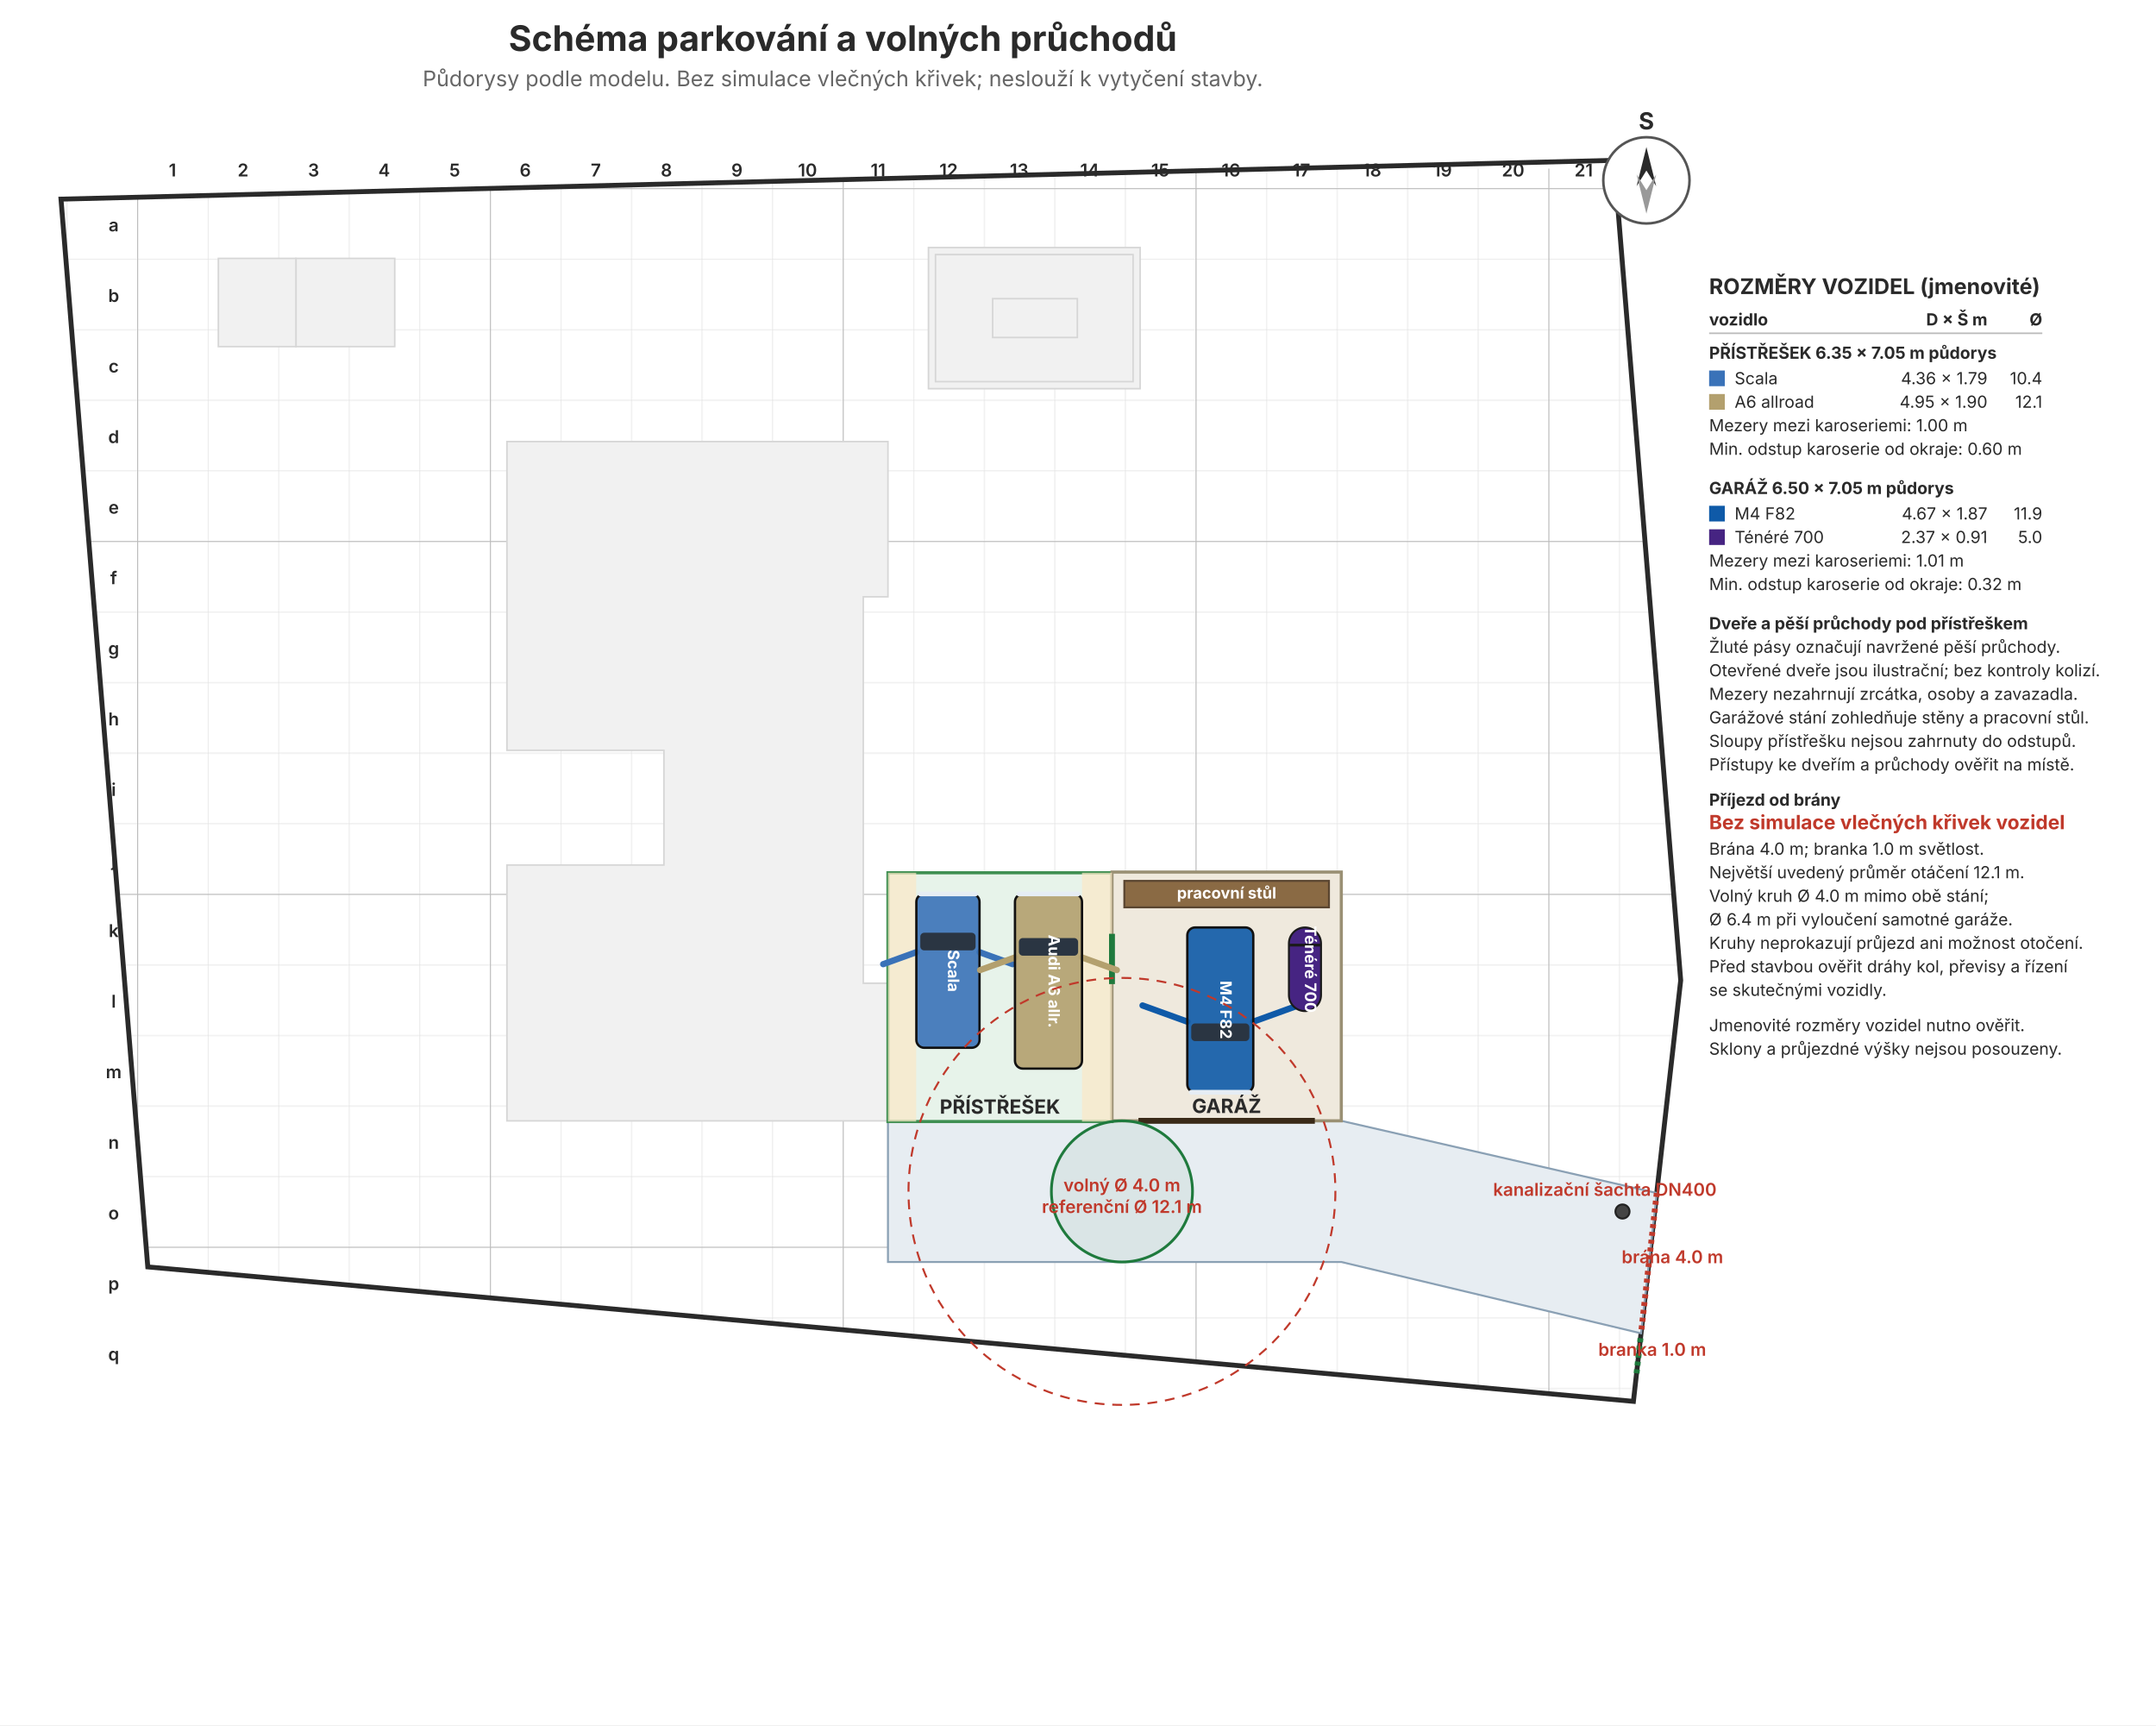
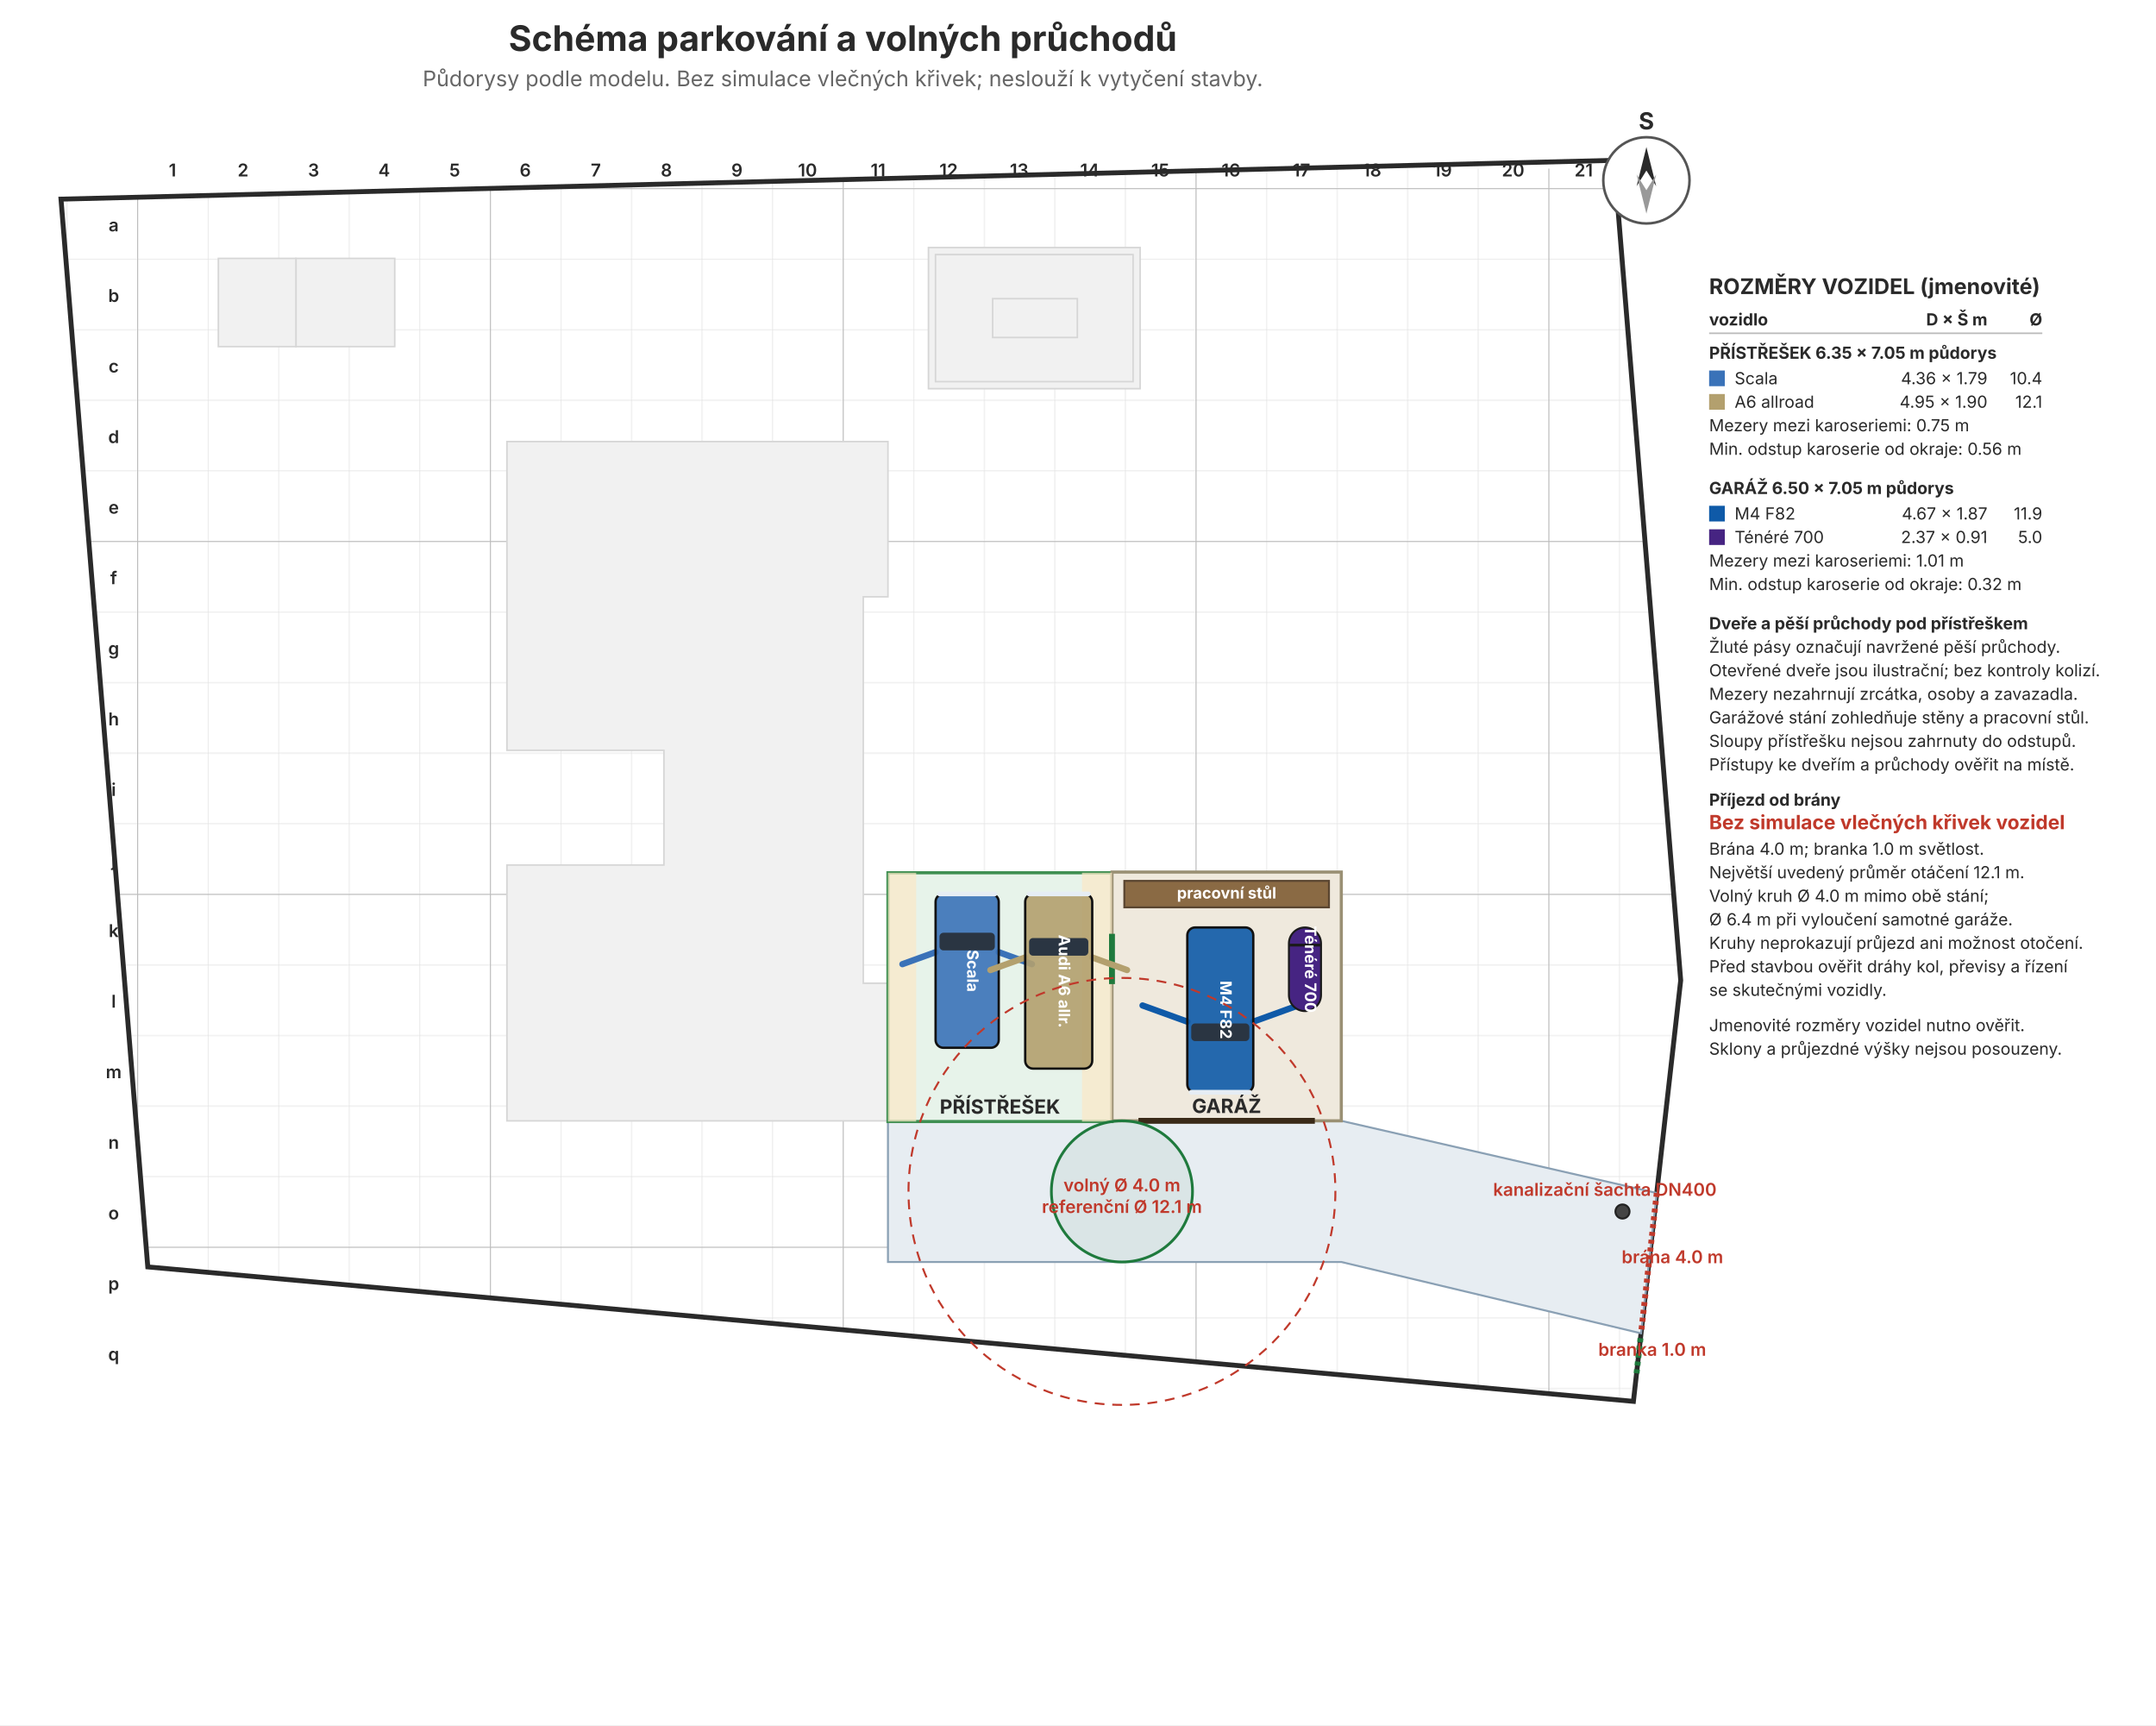
<svg xmlns="http://www.w3.org/2000/svg" viewBox="0 0 1100 880" font-family="-apple-system, BlinkMacSystemFont, sans-serif">
  <defs>
    <pattern id="cg" width="36" height="36" patternUnits="userSpaceOnUse">
      <path d="M 36 0 L 0 0 0 36" fill="none" stroke="#e2e2e2" stroke-width="0.6" />
    </pattern>
    <pattern id="mg" width="180" height="180" patternUnits="userSpaceOnUse">
      <rect width="180" height="180" fill="url(#cg)" />
      <path d="M 180 0 L 0 0 0 180" fill="none" stroke="#bcbcbc" stroke-width="1" />
    </pattern>
    <clipPath id="plot">
      <polygon points="-38.88,5.58 753.48,-14.22 787.5,404.1 779.4,475.74 763.38,618.84 5.4,550.26" />
    </clipPath>
    <marker id="arrow" markerWidth="9" markerHeight="9" refX="7" refY="4.5" orient="auto">
      <path d="M0,0 L9,4.5 L0,9 z" fill="#c0392b" />
    </marker>
  </defs>
  <style>
    text{font-family:-apple-system,sans-serif;fill:#2a2a2a}
    .title{font-size:18px;font-weight:700;text-anchor:middle}
    .sub{font-size:11px;fill:#666;text-anchor:middle}
    .axis{font-size:9px;fill:#777;text-anchor:middle;font-weight:600}
    .bay{font-size:10px;font-weight:700}
    .vlbl{font-size:8px;font-weight:700;fill:#fff}
    .dim{font-size:9px;fill:#c0392b;text-anchor:middle;font-weight:600}
    .ph{font-size:11px;font-weight:700}
    .pt{font-size:8.5px}
    .ok{font-size:10px;font-weight:700;fill:#1f7a3d}
    .bad{font-size:10px;font-weight:700;fill:#c0392b}
  </style>
  <rect width="1100" height="880" fill="white" />
  <text x="430" y="26" class="title">Schéma parkování a volných průchodů</text>
  <text x="430" y="44" class="sub">Půdorysy podle modelu. Bez simulace vlečných křivek; neslouží k vytyčení stavby.</text>
  <g transform="translate(70, 96)">
    <g clip-path="url(#plot)">
      <rect x="-50" y="-10" width="900" height="720" fill="url(#mg)" />
    </g>
    <polygon points="-38.88,5.58 753.48,-14.22 787.5,404.1 779.4,475.74 763.38,618.84 5.4,550.26" fill="none" stroke="#2a2a2a" stroke-width="2.5" />
    <g class="axis">
      <text x="18" y="-6">1</text>
      <text x="54" y="-6">2</text>
      <text x="90" y="-6">3</text>
      <text x="126" y="-6">4</text>
      <text x="162" y="-6">5</text>
      <text x="198" y="-6">6</text>
      <text x="234" y="-6">7</text>
      <text x="270" y="-6">8</text>
      <text x="306" y="-6">9</text>
      <text x="342" y="-6">10</text>
      <text x="378" y="-6">11</text>
      <text x="414" y="-6">12</text>
      <text x="450" y="-6">13</text>
      <text x="486" y="-6">14</text>
      <text x="522" y="-6">15</text>
      <text x="558" y="-6">16</text>
      <text x="594" y="-6">17</text>
      <text x="630" y="-6">18</text>
      <text x="666" y="-6">19</text>
      <text x="702" y="-6">20</text>
      <text x="738" y="-6">21</text>
      <text x="774" y="-6">22</text>
    </g>
    <g class="axis">
      <text x="-12" y="22">a</text>
      <text x="-12" y="58">b</text>
      <text x="-12" y="94">c</text>
      <text x="-12" y="130">d</text>
      <text x="-12" y="166">e</text>
      <text x="-12" y="202">f</text>
      <text x="-12" y="238">g</text>
      <text x="-12" y="274">h</text>
      <text x="-12" y="310">i</text>
      <text x="-12" y="346">j</text>
      <text x="-12" y="382">k</text>
      <text x="-12" y="418">l</text>
      <text x="-12" y="454">m</text>
      <text x="-12" y="490">n</text>
      <text x="-12" y="526">o</text>
      <text x="-12" y="562">p</text>
      <text x="-12" y="598">q</text>
    </g>
    <g clip-path="url(#plot)" fill="#f1f1f1" stroke="#d6d6d6" stroke-width="0.8">
      <polygon points="188.64,129.24 383.04,129.24 383.04,208.44 370.44,208.44 370.44,405.54 383.04,405.54 383.04,475.74 188.64,475.74 188.64,345.24 268.74,345.24 268.74,286.74 188.64,286.74" />
      <rect x="81" y="35.8" width="50.4" height="45" />
      <rect x="41.4" y="35.8" width="39.6" height="45" />
      <rect x="403.7" y="30.26" width="108" height="72" />
      <rect x="407.3" y="33.86" width="100.8" height="64.8" />
      <rect x="436.46" y="56.36" width="43.2" height="19.8" />
    </g>
    <polygon points="383.04,349.2 497.34,349.2 497.34,475.74 614.34,475.74 775.28,512.57 767.27,584.13 614.34,547.74 383.04,547.74" fill="#e7edf2" stroke="#8aa0b4" stroke-width="1" />
    <g data-feature="sewerInspection">
      <circle cx="757.8" cy="522" r="3.6" fill="#444" stroke="#222" />
      <text x="748.8" y="514" class="dim" text-anchor="end">kanalizační šachta DN400</text>
    </g>
    <rect x="383.04" y="349.2" width="114.3" height="126.9" fill="#e7f3ea" stroke="#3f8f52" stroke-width="1.6" />
    <rect x="497.34" y="348.84" width="117" height="126.9" fill="#efe9dd" stroke="#9a9074" stroke-width="1.6" />
    <line x1="510.84" y1="475.74" x2="600.84" y2="475.74" stroke="#3a2a18" stroke-width="3" />
    <text x="440.19" y="472.1" class="bay" fill="#2f6f43" text-anchor="middle">PŘÍSTŘEŠEK</text>
    <text x="555.84" y="471.74" class="bay" fill="#7a6f52" text-anchor="middle">GARÁŽ</text>
    <rect x="503.64" y="353.34" width="104.4" height="13.5" fill="#8a6a44" stroke="#5a4530" stroke-width="1" />
    <text x="555.84" y="362.34" class="vlbl" text-anchor="middle" fill="#fff">pracovní stůl</text>
    <rect x="383.04" y="349.2" width="14.4" height="126.9" fill="#fbe9c7" fill-opacity="0.7" />
    <rect x="482.04" y="349.2" width="15.3" height="126.9" fill="#fbe9c7" fill-opacity="0.7" />
    <line x1="497.34" y1="380.34" x2="497.34" y2="405.99" stroke="#1f7a3d" stroke-width="3" />
-     <g transform="translate(413.64,399.24)">
+     <g transform="translate(423.45,399.24)">
      <line x1="-16.11" y1="-9.54" x2="-33.03" y2="-3.42" stroke="#3a72b8" stroke-width="3.2" stroke-linecap="round" />
      <line x1="16.11" y1="-9.54" x2="33.03" y2="-3.42" stroke="#3a72b8" stroke-width="3.2" stroke-linecap="round" />
      <rect x="-16.11" y="-39.24" width="32.22" height="78.48" rx="4" fill="#3a72b8" fill-opacity="0.9" stroke="#111" stroke-width="1.2" />
      <rect x="-14.11" y="-19.44" width="28.22" height="9" rx="2" fill="#2a3542" />
      <line x1="-14.11" y1="-39.24" x2="14.11" y2="-39.24" stroke="#e6edf4" stroke-width="2.4" stroke-linecap="round" />
    </g>
-     <text x="413.64" y="399.24" class="vlbl" text-anchor="middle" transform="rotate(90 413.64 399.24)">Scala</text>
-     <g transform="translate(464.94,404.55)">
+     <text x="423.45" y="399.24" class="vlbl" text-anchor="middle" transform="rotate(90 423.45 399.24)">Scala</text>
+     <g transform="translate(470.16,404.55)">
      <line x1="-17.1" y1="-12.15" x2="-34.866" y2="-5.724" stroke="#b3a06e" stroke-width="3.2" stroke-linecap="round" />
      <line x1="17.1" y1="-12.15" x2="34.866" y2="-5.724" stroke="#b3a06e" stroke-width="3.2" stroke-linecap="round" />
      <rect x="-17.1" y="-44.55" width="34.2" height="89.1" rx="4" fill="#b3a06e" fill-opacity="0.9" stroke="#111" stroke-width="1.2" />
      <rect x="-15.1" y="-22.05" width="30.2" height="9" rx="2" fill="#2a3542" />
      <line x1="-15.1" y1="-44.55" x2="15.1" y2="-44.55" stroke="#e6edf4" stroke-width="2.4" stroke-linecap="round" />
    </g>
-     <text x="464.94" y="404.55" class="vlbl" text-anchor="middle" transform="rotate(90 464.94 404.55)">Audi A6 allr.</text>
+     <text x="470.16" y="404.55" class="vlbl" text-anchor="middle" transform="rotate(90 470.16 404.55)">Audi A6 allr.</text>
    <g transform="translate(552.6,419.13)">
      <line x1="-16.83" y1="6.03" x2="-39.672" y2="-2.232" stroke="#0f5aa8" stroke-width="3.2" stroke-linecap="round" />
      <line x1="16.83" y1="6.03" x2="39.672" y2="-2.232" stroke="#0f5aa8" stroke-width="3.2" stroke-linecap="round" />
      <rect x="-16.83" y="-42.03" width="33.66" height="84.06" rx="4" fill="#0f5aa8" fill-opacity="0.9" stroke="#111" stroke-width="1.2" />
      <rect x="-14.83" y="6.93" width="29.66" height="9" rx="2" fill="#2a3542" />
      <line x1="-14.83" y1="42.03" x2="14.83" y2="42.03" stroke="#e6edf4" stroke-width="2.4" stroke-linecap="round" />
    </g>
    <text x="552.6" y="419.13" class="vlbl" text-anchor="middle" transform="rotate(90 552.6 419.13)">M4 F82</text>
    <g transform="translate(595.8,398.43)">
      <rect x="-8.19" y="-21.33" width="16.38" height="42.66" rx="8.19" fill="#462482" stroke="#1a1a1a" stroke-width="1" />
      <line x1="-8.1" y1="-12.33" x2="8.1" y2="-12.33" stroke="#1a1a1a" stroke-width="1.4" />
    </g>
    <text x="595.8" y="398.43" class="vlbl" text-anchor="middle" transform="rotate(90 595.8 398.43)">Ténéré 700</text>
    <line x1="775.28" y1="512.57" x2="767.27" y2="584.13" stroke="#c0392b" stroke-width="3" stroke-dasharray="2,2" />
    <text x="783.28" y="548.35" class="dim" text-anchor="start">brána 4.0 m</text>
    <line id="wicket-clear-opening" x1="766.99" y1="586.63" x2="764.98" y2="604.52" stroke="#1f7a3d" stroke-width="3" stroke-dasharray="2,2" />
    <text x="772.98" y="595.58" class="dim" fill="#1f7a3d" text-anchor="start">branka 1.0 m</text>
    <circle cx="502.42" cy="511.74" r="108.9" fill="none" stroke="#c0392b" stroke-width="1" stroke-dasharray="5,4" />
    <circle cx="502.42" cy="511.74" r="36" fill="#1f7a3d" fill-opacity="0.07" stroke="#1f7a3d" stroke-width="1.4" />
    <text x="502.42" y="511.74" class="dim" fill="#1f7a3d">volný Ø 4.0 m</text>
    <text x="502.42" y="522.74" class="dim">referenční Ø 12.1 m</text>
  </g>
  <g transform="translate(840, 92)">
    <circle r="22" fill="white" stroke="#555" stroke-width="1.3" />
    <path d="M 0 -17 L 5 3 L 0 -5 L -5 3 Z" fill="#2a2a2a" />
    <path d="M 0 5 L 5 -3 L 0 17 L -5 -3 Z" fill="#999" />
    <text y="-26" font-size="12" font-weight="700" text-anchor="middle">S</text>
  </g>
  <g transform="translate(872, 150)">
    <text x="0" y="0" class="ph">ROZMĚRY VOZIDEL (jmenovité)</text>
    <text x="0" y="16" class="pt" font-weight="700" fill="#555">vozidlo</text>
    <text x="142" y="16" class="pt" font-weight="700" fill="#555" text-anchor="end">D × Š m</text>
    <text x="170" y="16" class="pt" font-weight="700" fill="#555" text-anchor="end">Ø</text>
    <line x1="0" y1="20" x2="170" y2="20" stroke="#bbb" stroke-width="0.8" />
    <text x="0" y="33" class="pt" font-weight="700" fill="#333">PŘÍSTŘEŠEK 6.35 × 7.05 m půdorys</text>
    <rect x="0" y="39" width="8" height="8" fill="#3a72b8" />
    <text x="13" y="46" class="pt">Scala</text>
    <text x="142" y="46" class="pt" text-anchor="end">4.36 × 1.79</text>
    <text x="170" y="46" class="pt" text-anchor="end">10.4</text>
    <rect x="0" y="51" width="8" height="8" fill="#b3a06e" />
    <text x="13" y="58" class="pt">A6 allroad</text>
    <text x="142" y="58" class="pt" text-anchor="end">4.95 × 1.90</text>
    <text x="170" y="58" class="pt" text-anchor="end">12.1</text>
-     <text x="0" y="70" class="pt">Mezery mezi karoseriemi: 1.00 m</text>
-     <text x="0" y="82" class="pt">Min. odstup karoserie od okraje: 0.60 m</text>
+     <text x="0" y="70" class="pt">Mezery mezi karoseriemi: 0.75 m</text>
+     <text x="0" y="82" class="pt">Min. odstup karoserie od okraje: 0.56 m</text>
    <text x="0" y="102" class="pt" font-weight="700" fill="#333">GARÁŽ 6.50 × 7.05 m půdorys</text>
    <rect x="0" y="108" width="8" height="8" fill="#0f5aa8" />
    <text x="13" y="115" class="pt">M4 F82</text>
    <text x="142" y="115" class="pt" text-anchor="end">4.67 × 1.87</text>
    <text x="170" y="115" class="pt" text-anchor="end">11.9</text>
    <rect x="0" y="120" width="8" height="8" fill="#462482" />
    <text x="13" y="127" class="pt">Ténéré 700</text>
    <text x="142" y="127" class="pt" text-anchor="end">2.37 × 0.91</text>
    <text x="170" y="127" class="pt" text-anchor="end">5.0</text>
    <text x="0" y="139" class="pt">Mezery mezi karoseriemi: 1.01 m</text>
    <text x="0" y="151" class="pt">Min. odstup karoserie od okraje: 0.32 m</text>
    <text x="0" y="171" class="pt" fill="#444" font-weight="700">Dveře a pěší průchody pod přístřeškem</text>
    <text x="0" y="183" class="pt" fill="#555">Žluté pásy označují navržené pěší průchody.</text>
    <text x="0" y="195" class="pt" fill="#555">Otevřené dveře jsou ilustrační; bez kontroly kolizí.</text>
    <text x="0" y="207" class="pt" fill="#555">Mezery nezahrnují zrcátka, osoby a zavazadla.</text>
    <text x="0" y="219" class="pt" fill="#555">Garážové stání zohledňuje stěny a pracovní stůl.</text>
    <text x="0" y="231" class="pt" fill="#555">Sloupy přístřešku nejsou zahrnuty do odstupů.</text>
    <text x="0" y="243" class="pt" fill="#555">Přístupy ke dveřím a průchody ověřit na místě.</text>
    <text x="0" y="261" class="pt" fill="#444" font-weight="700">Příjezd od brány</text>
    <text x="0" y="273" class="bad" font-size="8.5">Bez simulace vlečných křivek vozidel</text>
    <text x="0" y="286" class="pt" fill="#555">Brána 4.0 m; branka 1.0 m světlost.</text>
    <text x="0" y="298" class="pt" fill="#555">Největší uvedený průměr otáčení 12.1 m.</text>
    <text x="0" y="310" class="pt" fill="#555">Volný kruh Ø 4.0 m mimo obě stání;</text>
    <text x="0" y="322" class="pt" fill="#555">Ø 6.4 m při vyloučení samotné garáže.</text>
    <text x="0" y="334" class="pt" fill="#555">Kruhy neprokazují průjezd ani možnost otočení.</text>
    <text x="0" y="346" class="pt" fill="#555">Před stavbou ověřit dráhy kol, převisy a řízení</text>
    <text x="0" y="358" class="pt" fill="#555">se skutečnými vozidly.</text>
    <text x="0" y="376" class="pt" fill="#888">Jmenovité rozměry vozidel nutno ověřit.</text>
    <text x="0" y="388" class="pt" fill="#888">Sklony a průjezdné výšky nejsou posouzeny.</text>
  </g>
</svg>
